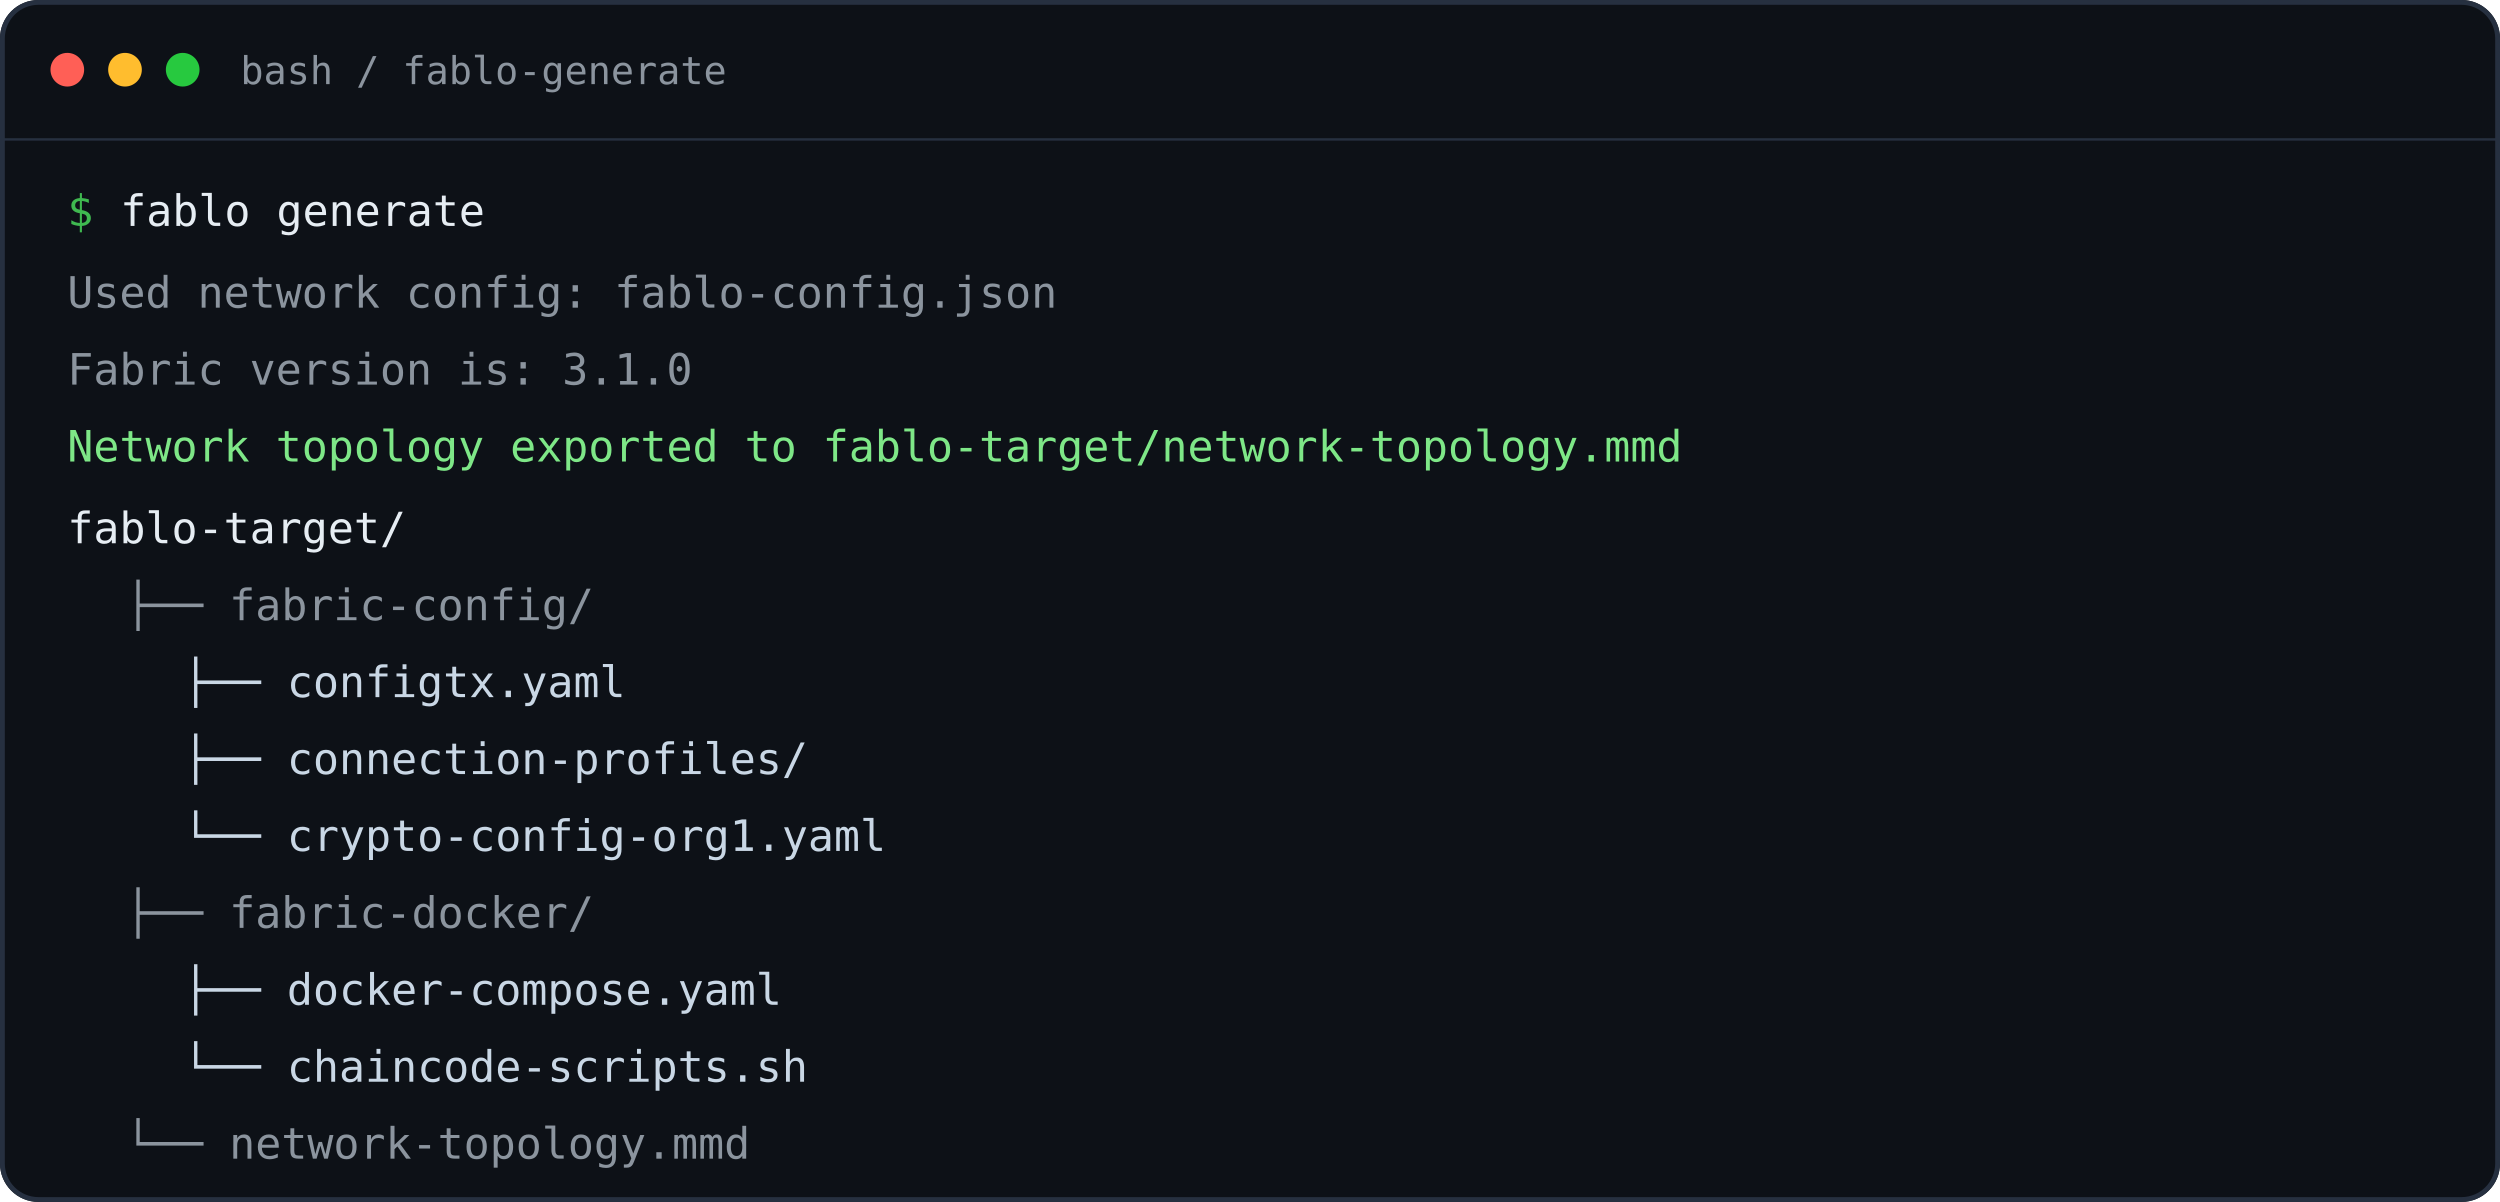
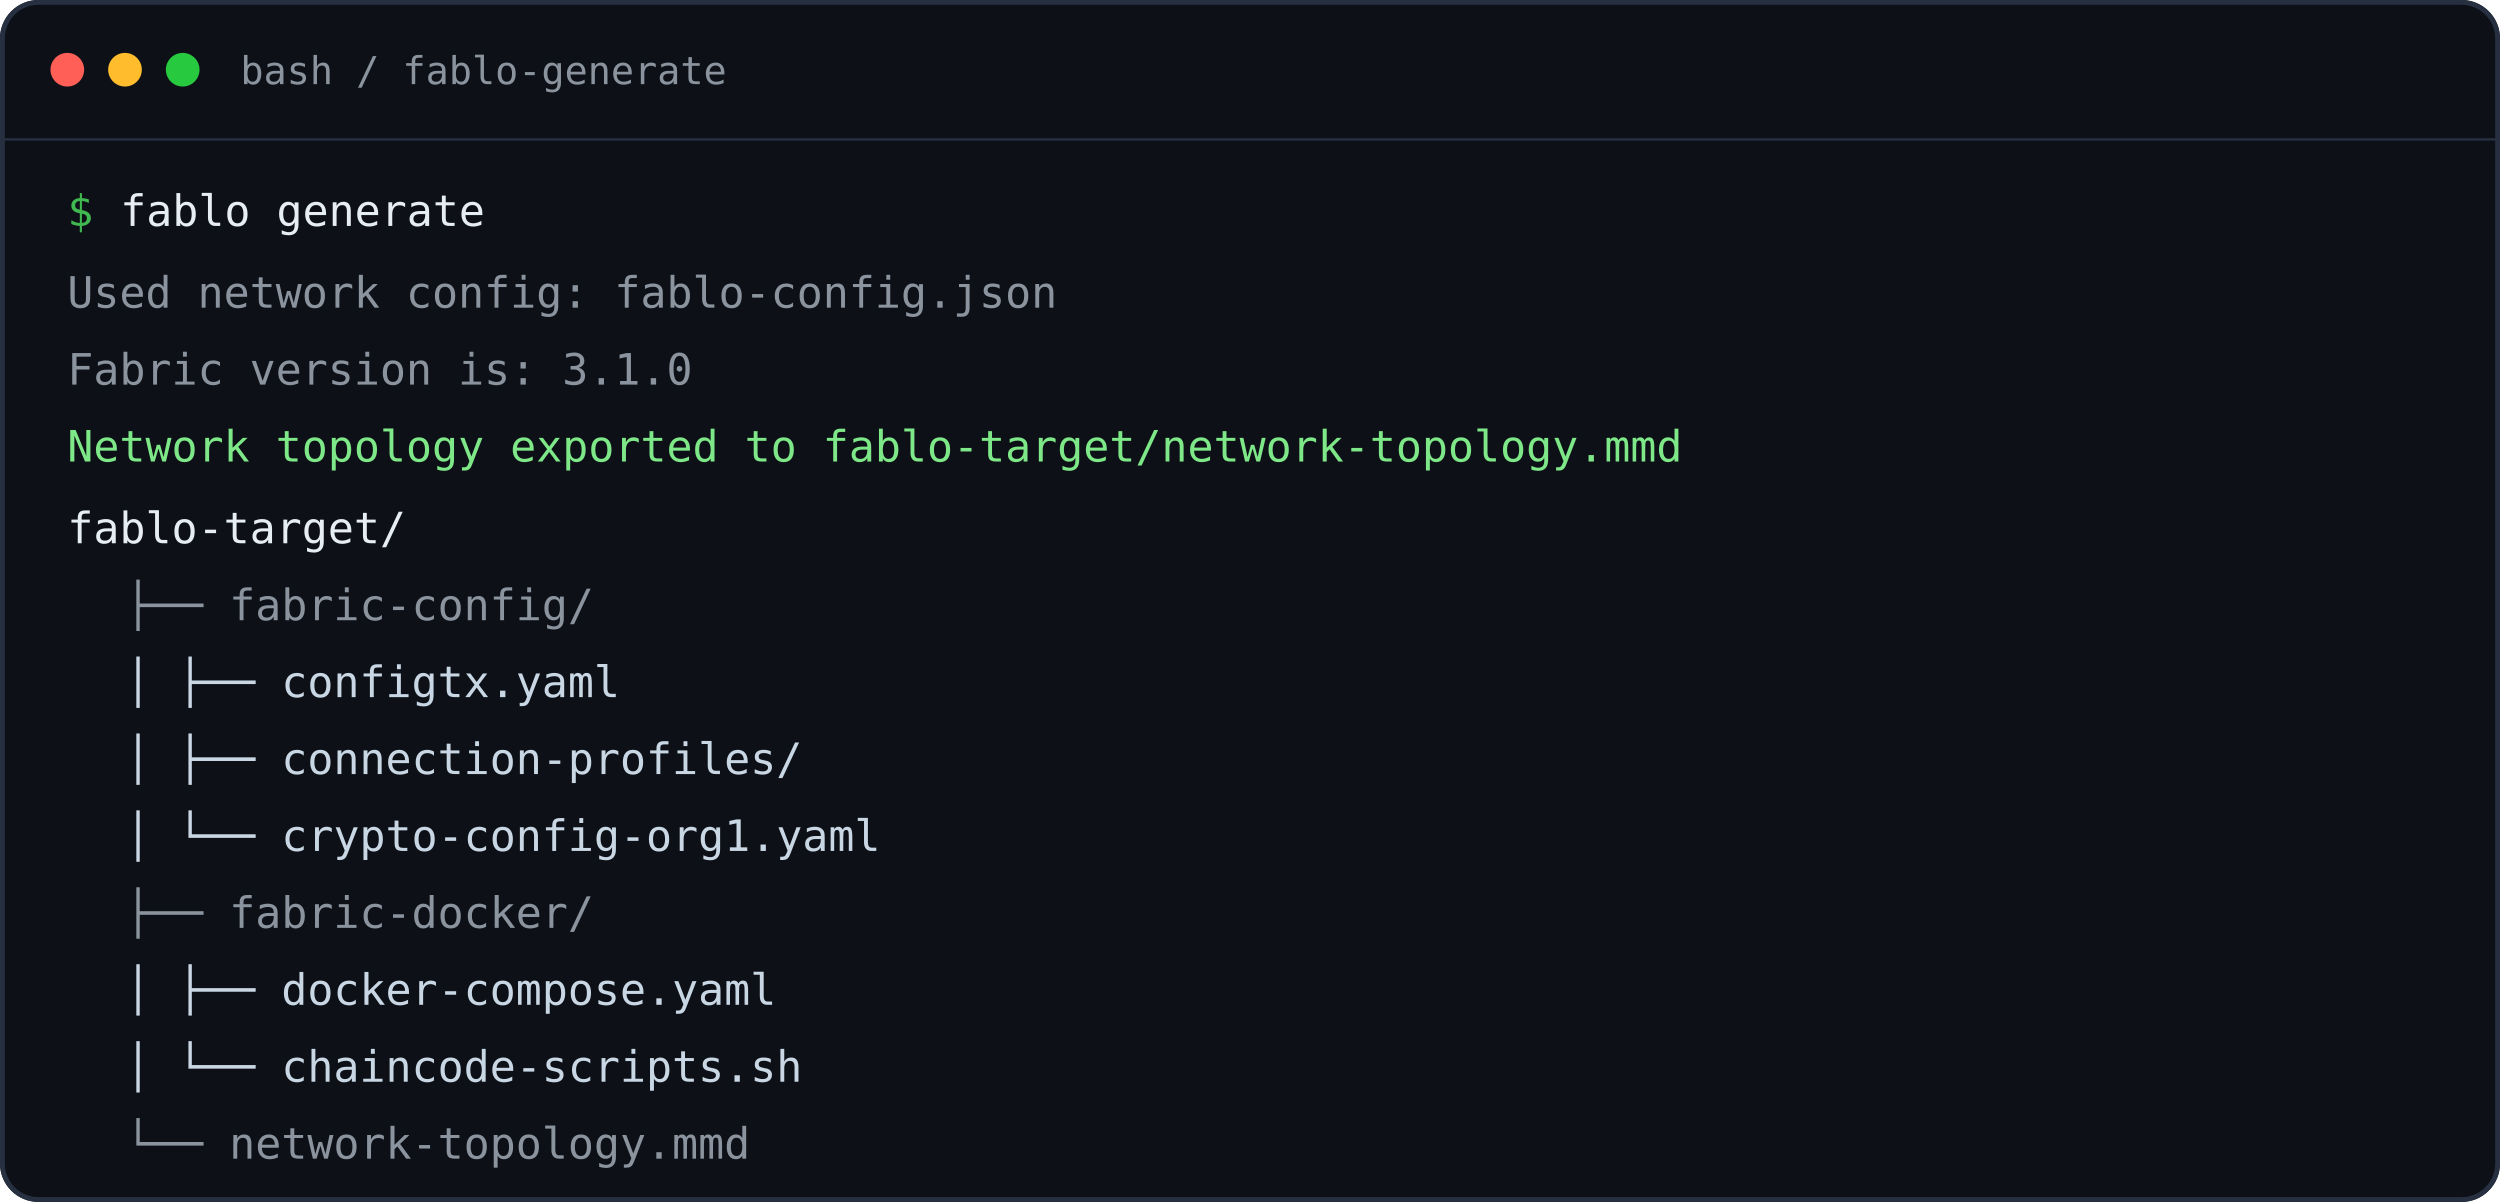
<svg xmlns="http://www.w3.org/2000/svg" width="1040" height="500" viewBox="0 0 1040 500" role="img" aria-labelledby="title desc">
  <rect width="1040" height="500" rx="16" fill="#0d1117" />
  <rect x="1" y="1" width="1038" height="498" rx="15" fill="none" stroke="#263040" stroke-width="2" />
  <path d="M0 58H1040" stroke="#263040" />
  <circle cx="28" cy="29" r="7" fill="#ff5f56" />
  <circle cx="52" cy="29" r="7" fill="#ffbd2e" />
  <circle cx="76" cy="29" r="7" fill="#27c93f" />
  <text x="100" y="35" fill="#8b949e" font-family="ui-monospace, SFMono-Regular, Menlo, monospace" font-size="16">bash / fablo-generate</text>
  <g font-family="ui-monospace, SFMono-Regular, Menlo, monospace" font-size="18">
    <text x="28" y="94" fill="#3fb950">$</text>
    <text x="50" y="94" fill="#e6edf3">fablo generate</text>
    <text x="28" y="128" fill="#8b949e">Used network config: fablo-config.json</text>
    <text x="28" y="160" fill="#8b949e">Fabric version is: 3.1.0</text>
    <text x="28" y="192" fill="#7ee787">Network topology exported to fablo-target/network-topology.mmd</text>
    <text x="28" y="226" fill="#e6edf3">fablo-target/</text>
    <text x="52" y="258" fill="#8b949e">├── fabric-config/</text>
-     <text x="76" y="290" fill="#c9d7e5">├── configtx.yaml</text>
-     <text x="76" y="322" fill="#c9d7e5">├── connection-profiles/</text>
-     <text x="76" y="354" fill="#c9d7e5">└── crypto-config-org1.yaml</text>
+     <text x="52" y="290" fill="#c9d7e5">│   ├── configtx.yaml</text>
+     <text x="52" y="322" fill="#c9d7e5">│   ├── connection-profiles/</text>
+     <text x="52" y="354" fill="#c9d7e5">│   └── crypto-config-org1.yaml</text>
    <text x="52" y="386" fill="#8b949e">├── fabric-docker/</text>
-     <text x="76" y="418" fill="#c9d7e5">├── docker-compose.yaml</text>
-     <text x="76" y="450" fill="#c9d7e5">└── chaincode-scripts.sh</text>
+     <text x="52" y="418" fill="#c9d7e5">│   ├── docker-compose.yaml</text>
+     <text x="52" y="450" fill="#c9d7e5">│   └── chaincode-scripts.sh</text>
    <text x="52" y="482" fill="#8b949e">└── network-topology.mmd</text>
  </g>
</svg>
